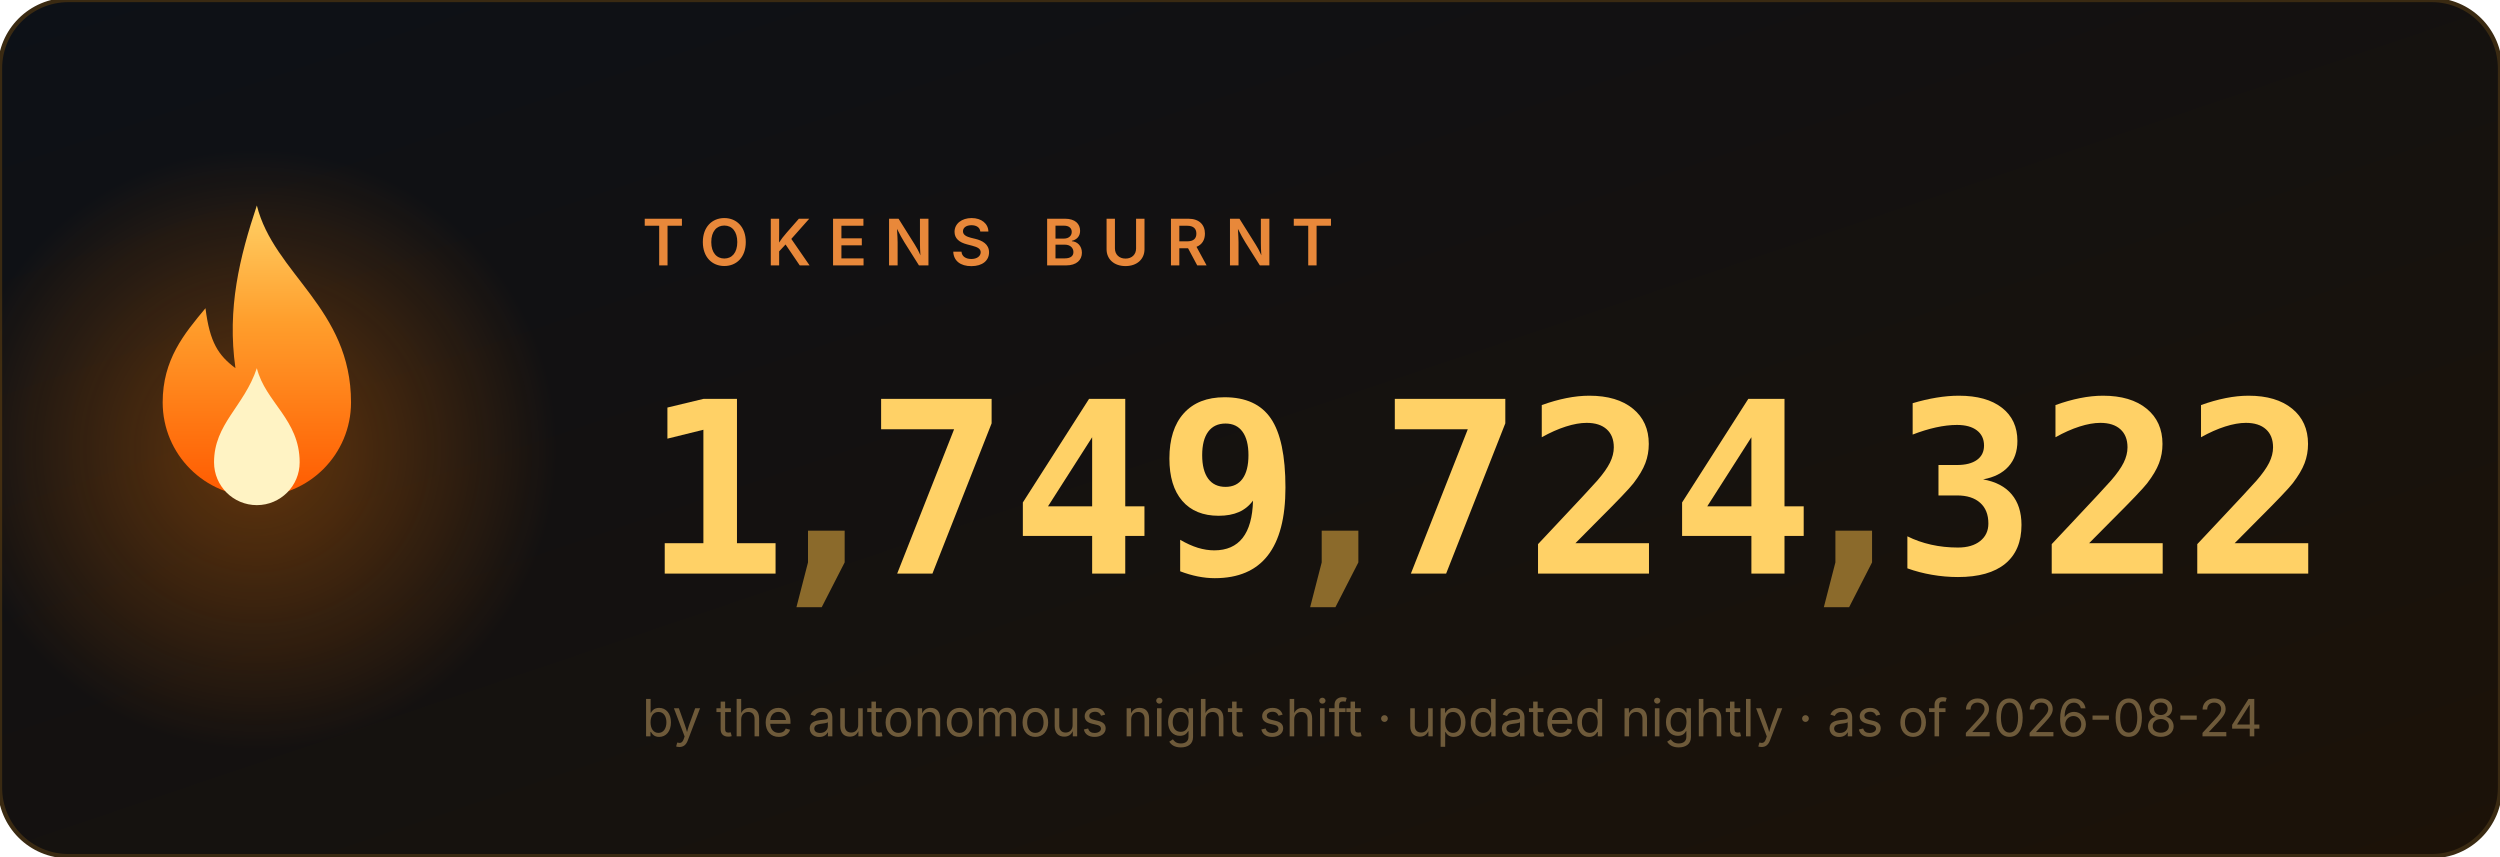
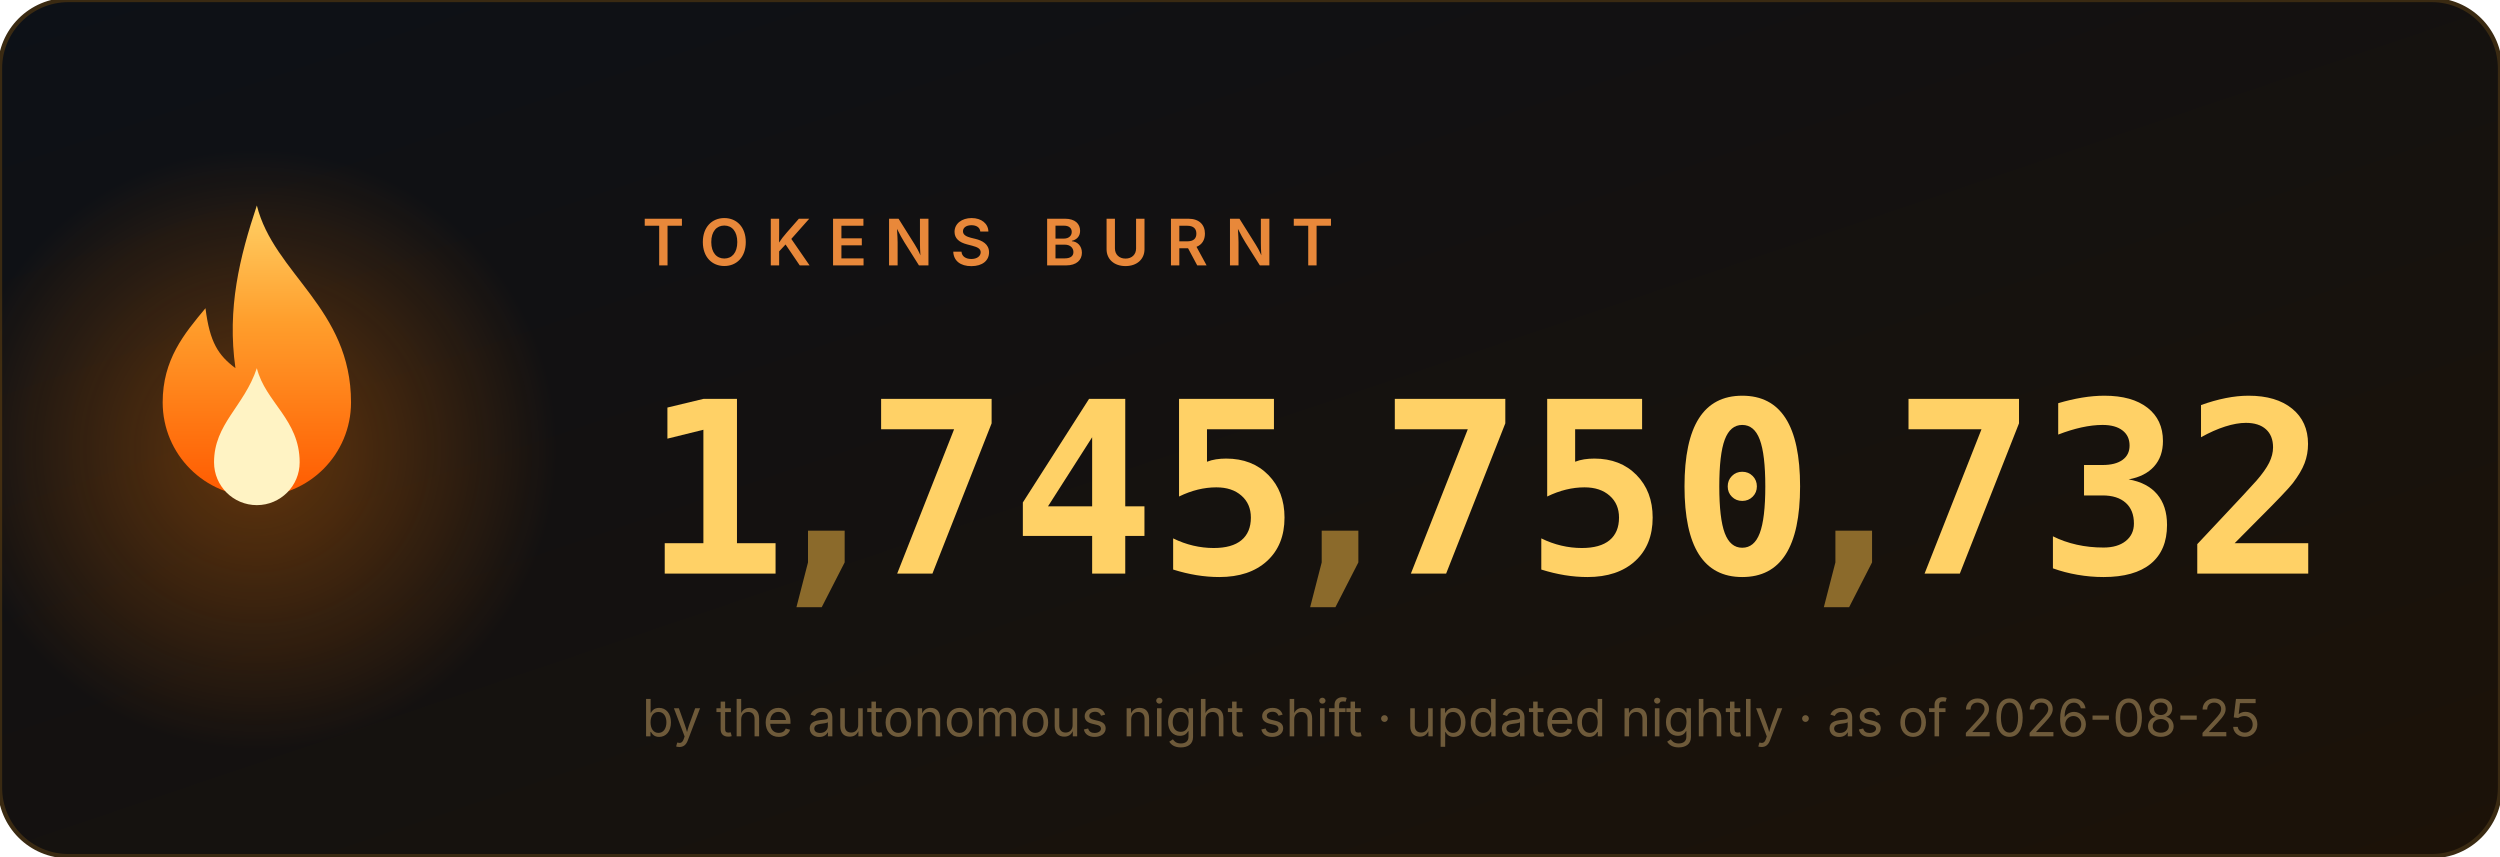
- <svg xmlns="http://www.w3.org/2000/svg" width="584" height="200" viewBox="0 0 584 200" role="img" aria-label="1,749,724,322 tokens burnt">
+ <svg xmlns="http://www.w3.org/2000/svg" width="584" height="200" viewBox="0 0 584 200" role="img" aria-label="1,745,750,732 tokens burnt">
  <style>
.num{font:700 56px ui-monospace,'Cascadia Code',Menlo,Consolas,monospace;fill:#ffd166}
.comma{fill:#8b6a2b}
.label{font:600 15px -apple-system,'Segoe UI',sans-serif;fill:#e8883a;letter-spacing:4px}
.sub{font:400 12px -apple-system,'Segoe UI',sans-serif;fill:#6e5a3a}
</style>
  <defs>
    <linearGradient id="bg" x1="0" y1="0" x2="1" y2="1">
      <stop offset="0" stop-color="#0d1117" />
      <stop offset="1" stop-color="#1c1208" />
    </linearGradient>
    <linearGradient id="fg" x1="0" y1="1" x2="0" y2="0">
      <stop offset="0" stop-color="#ff5a00" />
      <stop offset=".6" stop-color="#ff9e2c" />
      <stop offset="1" stop-color="#ffd166" />
    </linearGradient>
    <radialGradient id="halo">
      <stop offset="0" stop-color="#ff7b00" />
      <stop offset="1" stop-color="#ff7b00" stop-opacity="0" />
    </radialGradient>
  </defs>
  <rect width="584" height="200" rx="16" fill="url(#bg)" stroke="#3a2a12" />
  <circle cx="60" cy="105" r="70" fill="url(#halo)" opacity=".35">
    <animate attributeName="opacity" values=".25;.55;.25" dur="2.2s" repeatCount="indefinite" />
  </circle>
  <g transform="translate(60,128)">
    <g>
      <animateTransform attributeName="transform" type="scale" values="1 1;.95 1.1;1 1" dur="1.6s" repeatCount="indefinite" additive="sum" calcMode="spline" keySplines=".4 0 .6 1;.4 0 .6 1" />
      <path d="M0 -80c4 16 22 24 22 46a22 22 0 1 1-44 0c0-10 5-16 10-22 1 8 3 11 7 14-2-14 1-26 5-38z" fill="url(#fg)" />
      <path d="M0 -42c2 8 10 12 10 22a10 10 0 1 1-20 0c0-9 7-13 10-22z" fill="#fff3c4">
        <animateTransform attributeName="transform" type="scale" values="1 1;1.06 .92;1 1" dur="1.1s" repeatCount="indefinite" additive="sum" calcMode="spline" keySplines=".4 0 .6 1;.4 0 .6 1" />
      </path>
    </g>
  </g>
  <text x="150" y="62" class="label">TOKENS BURNT</text>
  <svg x="150" y="84" width="34" height="64" viewBox="0 0 34 64">
    <g transform="translate(0,-64)">
      <g>
        <animateTransform attributeName="transform" type="translate" values="0 64;0 64;0 0" keyTimes="0;0.000;1" dur="0.97s" begin="0s" fill="freeze" additive="sum" calcMode="spline" keySplines="0 0 1 1;.2 .7 .3 1" />
        <text x="17" y="50" class="num" text-anchor="middle">0</text>
        <text x="17" y="114" class="num" text-anchor="middle">1</text>
        <text x="17" y="178" class="num" text-anchor="middle">2</text>
        <text x="17" y="242" class="num" text-anchor="middle">3</text>
        <text x="17" y="306" class="num" text-anchor="middle">4</text>
        <text x="17" y="370" class="num" text-anchor="middle">5</text>
        <text x="17" y="434" class="num" text-anchor="middle">6</text>
        <text x="17" y="498" class="num" text-anchor="middle">7</text>
        <text x="17" y="562" class="num" text-anchor="middle">8</text>
        <text x="17" y="626" class="num" text-anchor="middle">9</text>
      </g>
    </g>
  </svg>
  <text x="193" y="134" class="num comma" text-anchor="middle">,</text>
  <svg x="202" y="84" width="34" height="64" viewBox="0 0 34 64">
    <g transform="translate(0,-448)">
      <g>
        <animateTransform attributeName="transform" type="translate" values="0 448;0 448;0 0" keyTimes="0;0.147;1" dur="1.63s" begin="0s" fill="freeze" additive="sum" calcMode="spline" keySplines="0 0 1 1;.2 .7 .3 1" />
        <text x="17" y="50" class="num" text-anchor="middle">0</text>
        <text x="17" y="114" class="num" text-anchor="middle">1</text>
        <text x="17" y="178" class="num" text-anchor="middle">2</text>
        <text x="17" y="242" class="num" text-anchor="middle">3</text>
        <text x="17" y="306" class="num" text-anchor="middle">4</text>
        <text x="17" y="370" class="num" text-anchor="middle">5</text>
        <text x="17" y="434" class="num" text-anchor="middle">6</text>
        <text x="17" y="498" class="num" text-anchor="middle">7</text>
        <text x="17" y="562" class="num" text-anchor="middle">8</text>
        <text x="17" y="626" class="num" text-anchor="middle">9</text>
      </g>
    </g>
  </svg>
  <svg x="236" y="84" width="34" height="64" viewBox="0 0 34 64">
    <g transform="translate(0,-256)">
      <g>
        <animateTransform attributeName="transform" type="translate" values="0 256;0 256;0 0" keyTimes="0;0.234;1" dur="1.54s" begin="0s" fill="freeze" additive="sum" calcMode="spline" keySplines="0 0 1 1;.2 .7 .3 1" />
        <text x="17" y="50" class="num" text-anchor="middle">0</text>
        <text x="17" y="114" class="num" text-anchor="middle">1</text>
        <text x="17" y="178" class="num" text-anchor="middle">2</text>
        <text x="17" y="242" class="num" text-anchor="middle">3</text>
        <text x="17" y="306" class="num" text-anchor="middle">4</text>
        <text x="17" y="370" class="num" text-anchor="middle">5</text>
        <text x="17" y="434" class="num" text-anchor="middle">6</text>
        <text x="17" y="498" class="num" text-anchor="middle">7</text>
        <text x="17" y="562" class="num" text-anchor="middle">8</text>
        <text x="17" y="626" class="num" text-anchor="middle">9</text>
      </g>
    </g>
  </svg>
  <svg x="270" y="84" width="34" height="64" viewBox="0 0 34 64">
-     <g transform="translate(0,-576)">
-       <g>
-         <animateTransform attributeName="transform" type="translate" values="0 576;0 576;0 0" keyTimes="0;0.239;1" dur="2.01s" begin="0s" fill="freeze" additive="sum" calcMode="spline" keySplines="0 0 1 1;.2 .7 .3 1" />
+     <g transform="translate(0,-320)">
+       <g>
+         <animateTransform attributeName="transform" type="translate" values="0 320;0 320;0 0" keyTimes="0;0.277;1" dur="1.73s" begin="0s" fill="freeze" additive="sum" calcMode="spline" keySplines="0 0 1 1;.2 .7 .3 1" />
        <text x="17" y="50" class="num" text-anchor="middle">0</text>
        <text x="17" y="114" class="num" text-anchor="middle">1</text>
        <text x="17" y="178" class="num" text-anchor="middle">2</text>
        <text x="17" y="242" class="num" text-anchor="middle">3</text>
        <text x="17" y="306" class="num" text-anchor="middle">4</text>
        <text x="17" y="370" class="num" text-anchor="middle">5</text>
        <text x="17" y="434" class="num" text-anchor="middle">6</text>
        <text x="17" y="498" class="num" text-anchor="middle">7</text>
        <text x="17" y="562" class="num" text-anchor="middle">8</text>
        <text x="17" y="626" class="num" text-anchor="middle">9</text>
      </g>
    </g>
  </svg>
  <text x="313" y="134" class="num comma" text-anchor="middle">,</text>
  <svg x="322" y="84" width="34" height="64" viewBox="0 0 34 64">
    <g transform="translate(0,-448)">
      <g>
        <animateTransform attributeName="transform" type="translate" values="0 448;0 448;0 0" keyTimes="0;0.341;1" dur="2.11s" begin="0s" fill="freeze" additive="sum" calcMode="spline" keySplines="0 0 1 1;.2 .7 .3 1" />
        <text x="17" y="50" class="num" text-anchor="middle">0</text>
        <text x="17" y="114" class="num" text-anchor="middle">1</text>
        <text x="17" y="178" class="num" text-anchor="middle">2</text>
        <text x="17" y="242" class="num" text-anchor="middle">3</text>
        <text x="17" y="306" class="num" text-anchor="middle">4</text>
        <text x="17" y="370" class="num" text-anchor="middle">5</text>
        <text x="17" y="434" class="num" text-anchor="middle">6</text>
        <text x="17" y="498" class="num" text-anchor="middle">7</text>
        <text x="17" y="562" class="num" text-anchor="middle">8</text>
        <text x="17" y="626" class="num" text-anchor="middle">9</text>
      </g>
    </g>
  </svg>
  <svg x="356" y="84" width="34" height="64" viewBox="0 0 34 64">
-     <g transform="translate(0,-128)">
-       <g>
-         <animateTransform attributeName="transform" type="translate" values="0 128;0 128;0 0" keyTimes="0;0.447;1" dur="1.88s" begin="0s" fill="freeze" additive="sum" calcMode="spline" keySplines="0 0 1 1;.2 .7 .3 1" />
+     <g transform="translate(0,-320)">
+       <g>
+         <animateTransform attributeName="transform" type="translate" values="0 320;0 320;0 0" keyTimes="0;0.402;1" dur="2.09s" begin="0s" fill="freeze" additive="sum" calcMode="spline" keySplines="0 0 1 1;.2 .7 .3 1" />
        <text x="17" y="50" class="num" text-anchor="middle">0</text>
        <text x="17" y="114" class="num" text-anchor="middle">1</text>
        <text x="17" y="178" class="num" text-anchor="middle">2</text>
        <text x="17" y="242" class="num" text-anchor="middle">3</text>
        <text x="17" y="306" class="num" text-anchor="middle">4</text>
        <text x="17" y="370" class="num" text-anchor="middle">5</text>
        <text x="17" y="434" class="num" text-anchor="middle">6</text>
        <text x="17" y="498" class="num" text-anchor="middle">7</text>
        <text x="17" y="562" class="num" text-anchor="middle">8</text>
        <text x="17" y="626" class="num" text-anchor="middle">9</text>
      </g>
    </g>
  </svg>
  <svg x="390" y="84" width="34" height="64" viewBox="0 0 34 64">
-     <g transform="translate(0,-256)">
-       <g>
-         <animateTransform attributeName="transform" type="translate" values="0 256;0 256;0 0" keyTimes="0;0.449;1" dur="2.14s" begin="0s" fill="freeze" additive="sum" calcMode="spline" keySplines="0 0 1 1;.2 .7 .3 1" />
+     <g transform="translate(0,0)">
+       <g>
+         <animateTransform attributeName="transform" type="translate" values="0 0;0 0;0 0" keyTimes="0;0.516;1" dur="1.86s" begin="0s" fill="freeze" additive="sum" calcMode="spline" keySplines="0 0 1 1;.2 .7 .3 1" />
        <text x="17" y="50" class="num" text-anchor="middle">0</text>
        <text x="17" y="114" class="num" text-anchor="middle">1</text>
        <text x="17" y="178" class="num" text-anchor="middle">2</text>
        <text x="17" y="242" class="num" text-anchor="middle">3</text>
        <text x="17" y="306" class="num" text-anchor="middle">4</text>
        <text x="17" y="370" class="num" text-anchor="middle">5</text>
        <text x="17" y="434" class="num" text-anchor="middle">6</text>
        <text x="17" y="498" class="num" text-anchor="middle">7</text>
        <text x="17" y="562" class="num" text-anchor="middle">8</text>
        <text x="17" y="626" class="num" text-anchor="middle">9</text>
      </g>
    </g>
  </svg>
  <text x="433" y="134" class="num comma" text-anchor="middle">,</text>
  <svg x="442" y="84" width="34" height="64" viewBox="0 0 34 64">
+     <g transform="translate(0,-448)">
+       <g>
+         <animateTransform attributeName="transform" type="translate" values="0 448;0 448;0 0" keyTimes="0;0.463;1" dur="2.59s" begin="0s" fill="freeze" additive="sum" calcMode="spline" keySplines="0 0 1 1;.2 .7 .3 1" />
+         <text x="17" y="50" class="num" text-anchor="middle">0</text>
+         <text x="17" y="114" class="num" text-anchor="middle">1</text>
+         <text x="17" y="178" class="num" text-anchor="middle">2</text>
+         <text x="17" y="242" class="num" text-anchor="middle">3</text>
+         <text x="17" y="306" class="num" text-anchor="middle">4</text>
+         <text x="17" y="370" class="num" text-anchor="middle">5</text>
+         <text x="17" y="434" class="num" text-anchor="middle">6</text>
+         <text x="17" y="498" class="num" text-anchor="middle">7</text>
+         <text x="17" y="562" class="num" text-anchor="middle">8</text>
+         <text x="17" y="626" class="num" text-anchor="middle">9</text>
+       </g>
+     </g>
+   </svg>
+   <svg x="476" y="84" width="34" height="64" viewBox="0 0 34 64">
    <g transform="translate(0,-192)">
      <g>
-         <animateTransform attributeName="transform" type="translate" values="0 192;0 192;0 0" keyTimes="0;0.519;1" dur="2.31s" begin="0s" fill="freeze" additive="sum" calcMode="spline" keySplines="0 0 1 1;.2 .7 .3 1" />
-         <text x="17" y="50" class="num" text-anchor="middle">0</text>
-         <text x="17" y="114" class="num" text-anchor="middle">1</text>
-         <text x="17" y="178" class="num" text-anchor="middle">2</text>
-         <text x="17" y="242" class="num" text-anchor="middle">3</text>
-         <text x="17" y="306" class="num" text-anchor="middle">4</text>
-         <text x="17" y="370" class="num" text-anchor="middle">5</text>
-         <text x="17" y="434" class="num" text-anchor="middle">6</text>
-         <text x="17" y="498" class="num" text-anchor="middle">7</text>
-         <text x="17" y="562" class="num" text-anchor="middle">8</text>
-         <text x="17" y="626" class="num" text-anchor="middle">9</text>
-       </g>
-     </g>
-   </svg>
-   <svg x="476" y="84" width="34" height="64" viewBox="0 0 34 64">
-     <g transform="translate(0,-128)">
-       <g>
-         <animateTransform attributeName="transform" type="translate" values="0 128;0 128;0 0" keyTimes="0;0.559;1" dur="2.36s" begin="0s" fill="freeze" additive="sum" calcMode="spline" keySplines="0 0 1 1;.2 .7 .3 1" />
+         <animateTransform attributeName="transform" type="translate" values="0 192;0 192;0 0" keyTimes="0;0.543;1" dur="2.43s" begin="0s" fill="freeze" additive="sum" calcMode="spline" keySplines="0 0 1 1;.2 .7 .3 1" />
        <text x="17" y="50" class="num" text-anchor="middle">0</text>
        <text x="17" y="114" class="num" text-anchor="middle">1</text>
        <text x="17" y="178" class="num" text-anchor="middle">2</text>
        <text x="17" y="242" class="num" text-anchor="middle">3</text>
        <text x="17" y="306" class="num" text-anchor="middle">4</text>
        <text x="17" y="370" class="num" text-anchor="middle">5</text>
        <text x="17" y="434" class="num" text-anchor="middle">6</text>
        <text x="17" y="498" class="num" text-anchor="middle">7</text>
        <text x="17" y="562" class="num" text-anchor="middle">8</text>
        <text x="17" y="626" class="num" text-anchor="middle">9</text>
      </g>
    </g>
  </svg>
  <svg x="510" y="84" width="34" height="64" viewBox="0 0 34 64">
    <g transform="translate(0,-128)">
      <g>
        <animateTransform attributeName="transform" type="translate" values="0 128;0 128;0 0" keyTimes="0;0.581;1" dur="2.48s" begin="0s" fill="freeze" additive="sum" calcMode="spline" keySplines="0 0 1 1;.2 .7 .3 1" />
        <text x="17" y="50" class="num" text-anchor="middle">0</text>
        <text x="17" y="114" class="num" text-anchor="middle">1</text>
        <text x="17" y="178" class="num" text-anchor="middle">2</text>
        <text x="17" y="242" class="num" text-anchor="middle">3</text>
        <text x="17" y="306" class="num" text-anchor="middle">4</text>
        <text x="17" y="370" class="num" text-anchor="middle">5</text>
        <text x="17" y="434" class="num" text-anchor="middle">6</text>
        <text x="17" y="498" class="num" text-anchor="middle">7</text>
        <text x="17" y="562" class="num" text-anchor="middle">8</text>
        <text x="17" y="626" class="num" text-anchor="middle">9</text>
      </g>
    </g>
  </svg>
-   <text x="150" y="172" class="sub">by the autonomous night shift · updated nightly · as of 2026-08-24</text>
+   <text x="150" y="172" class="sub">by the autonomous night shift · updated nightly · as of 2026-08-25</text>
</svg>
